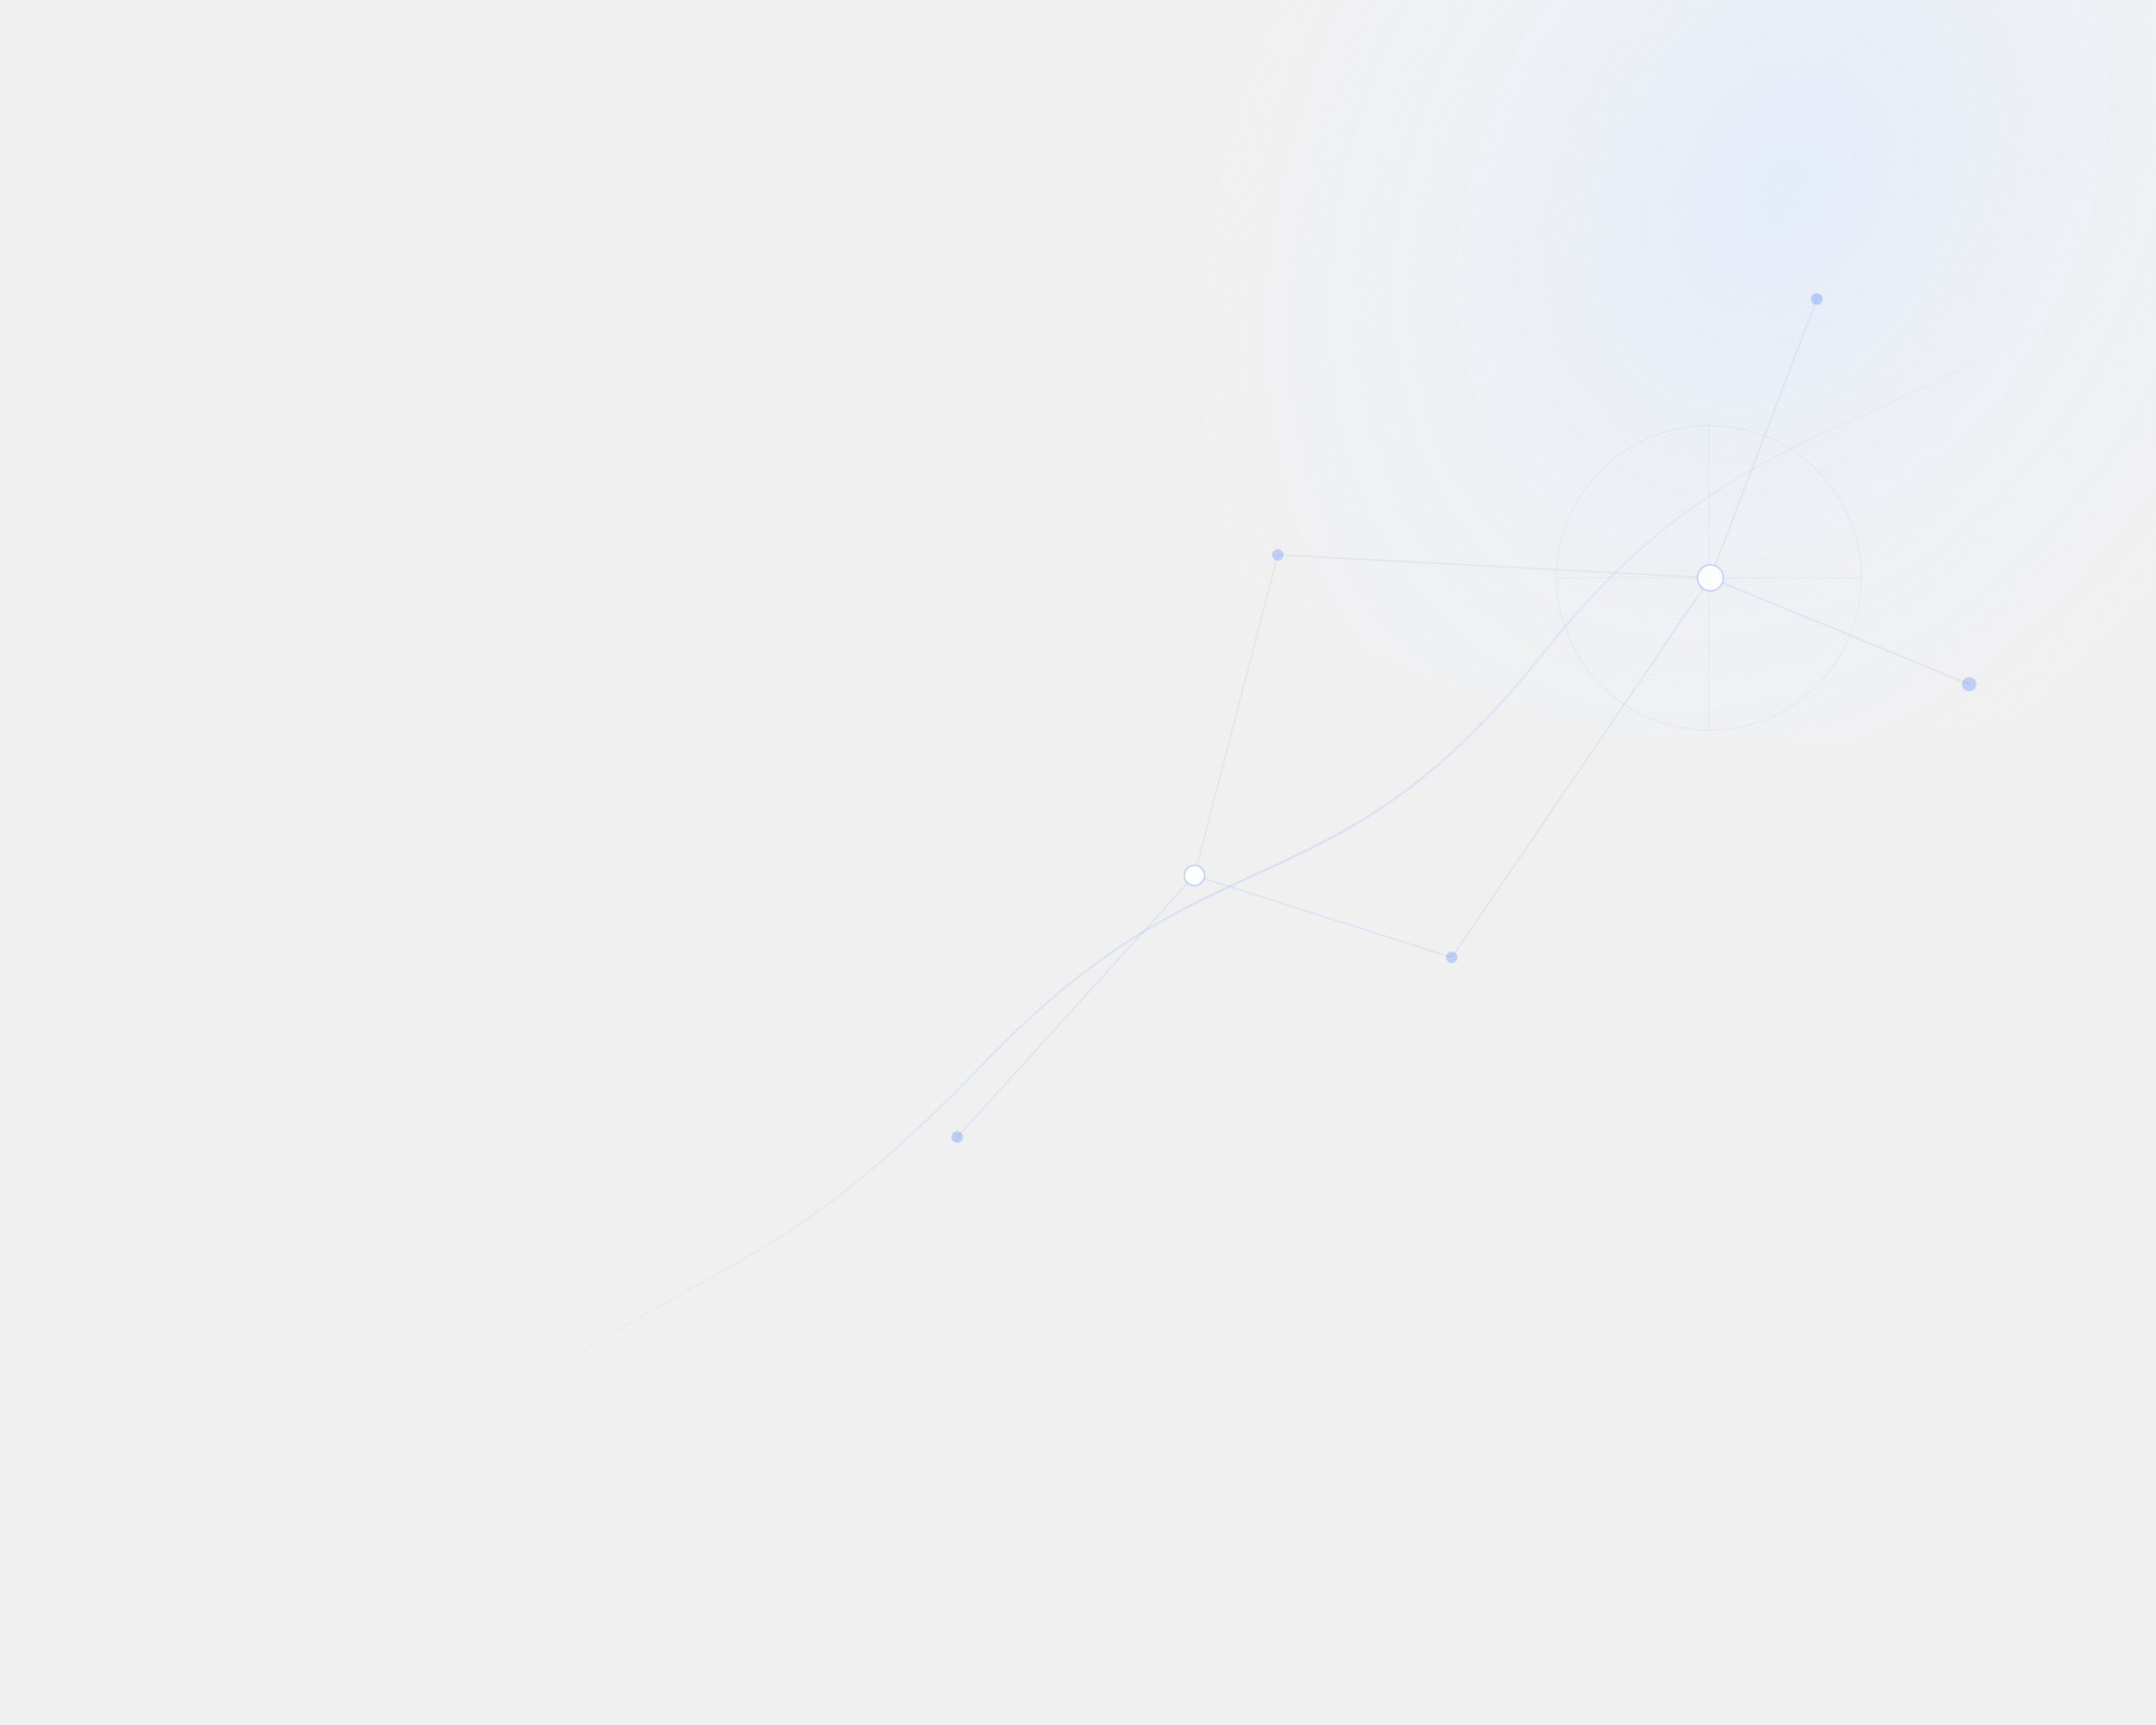
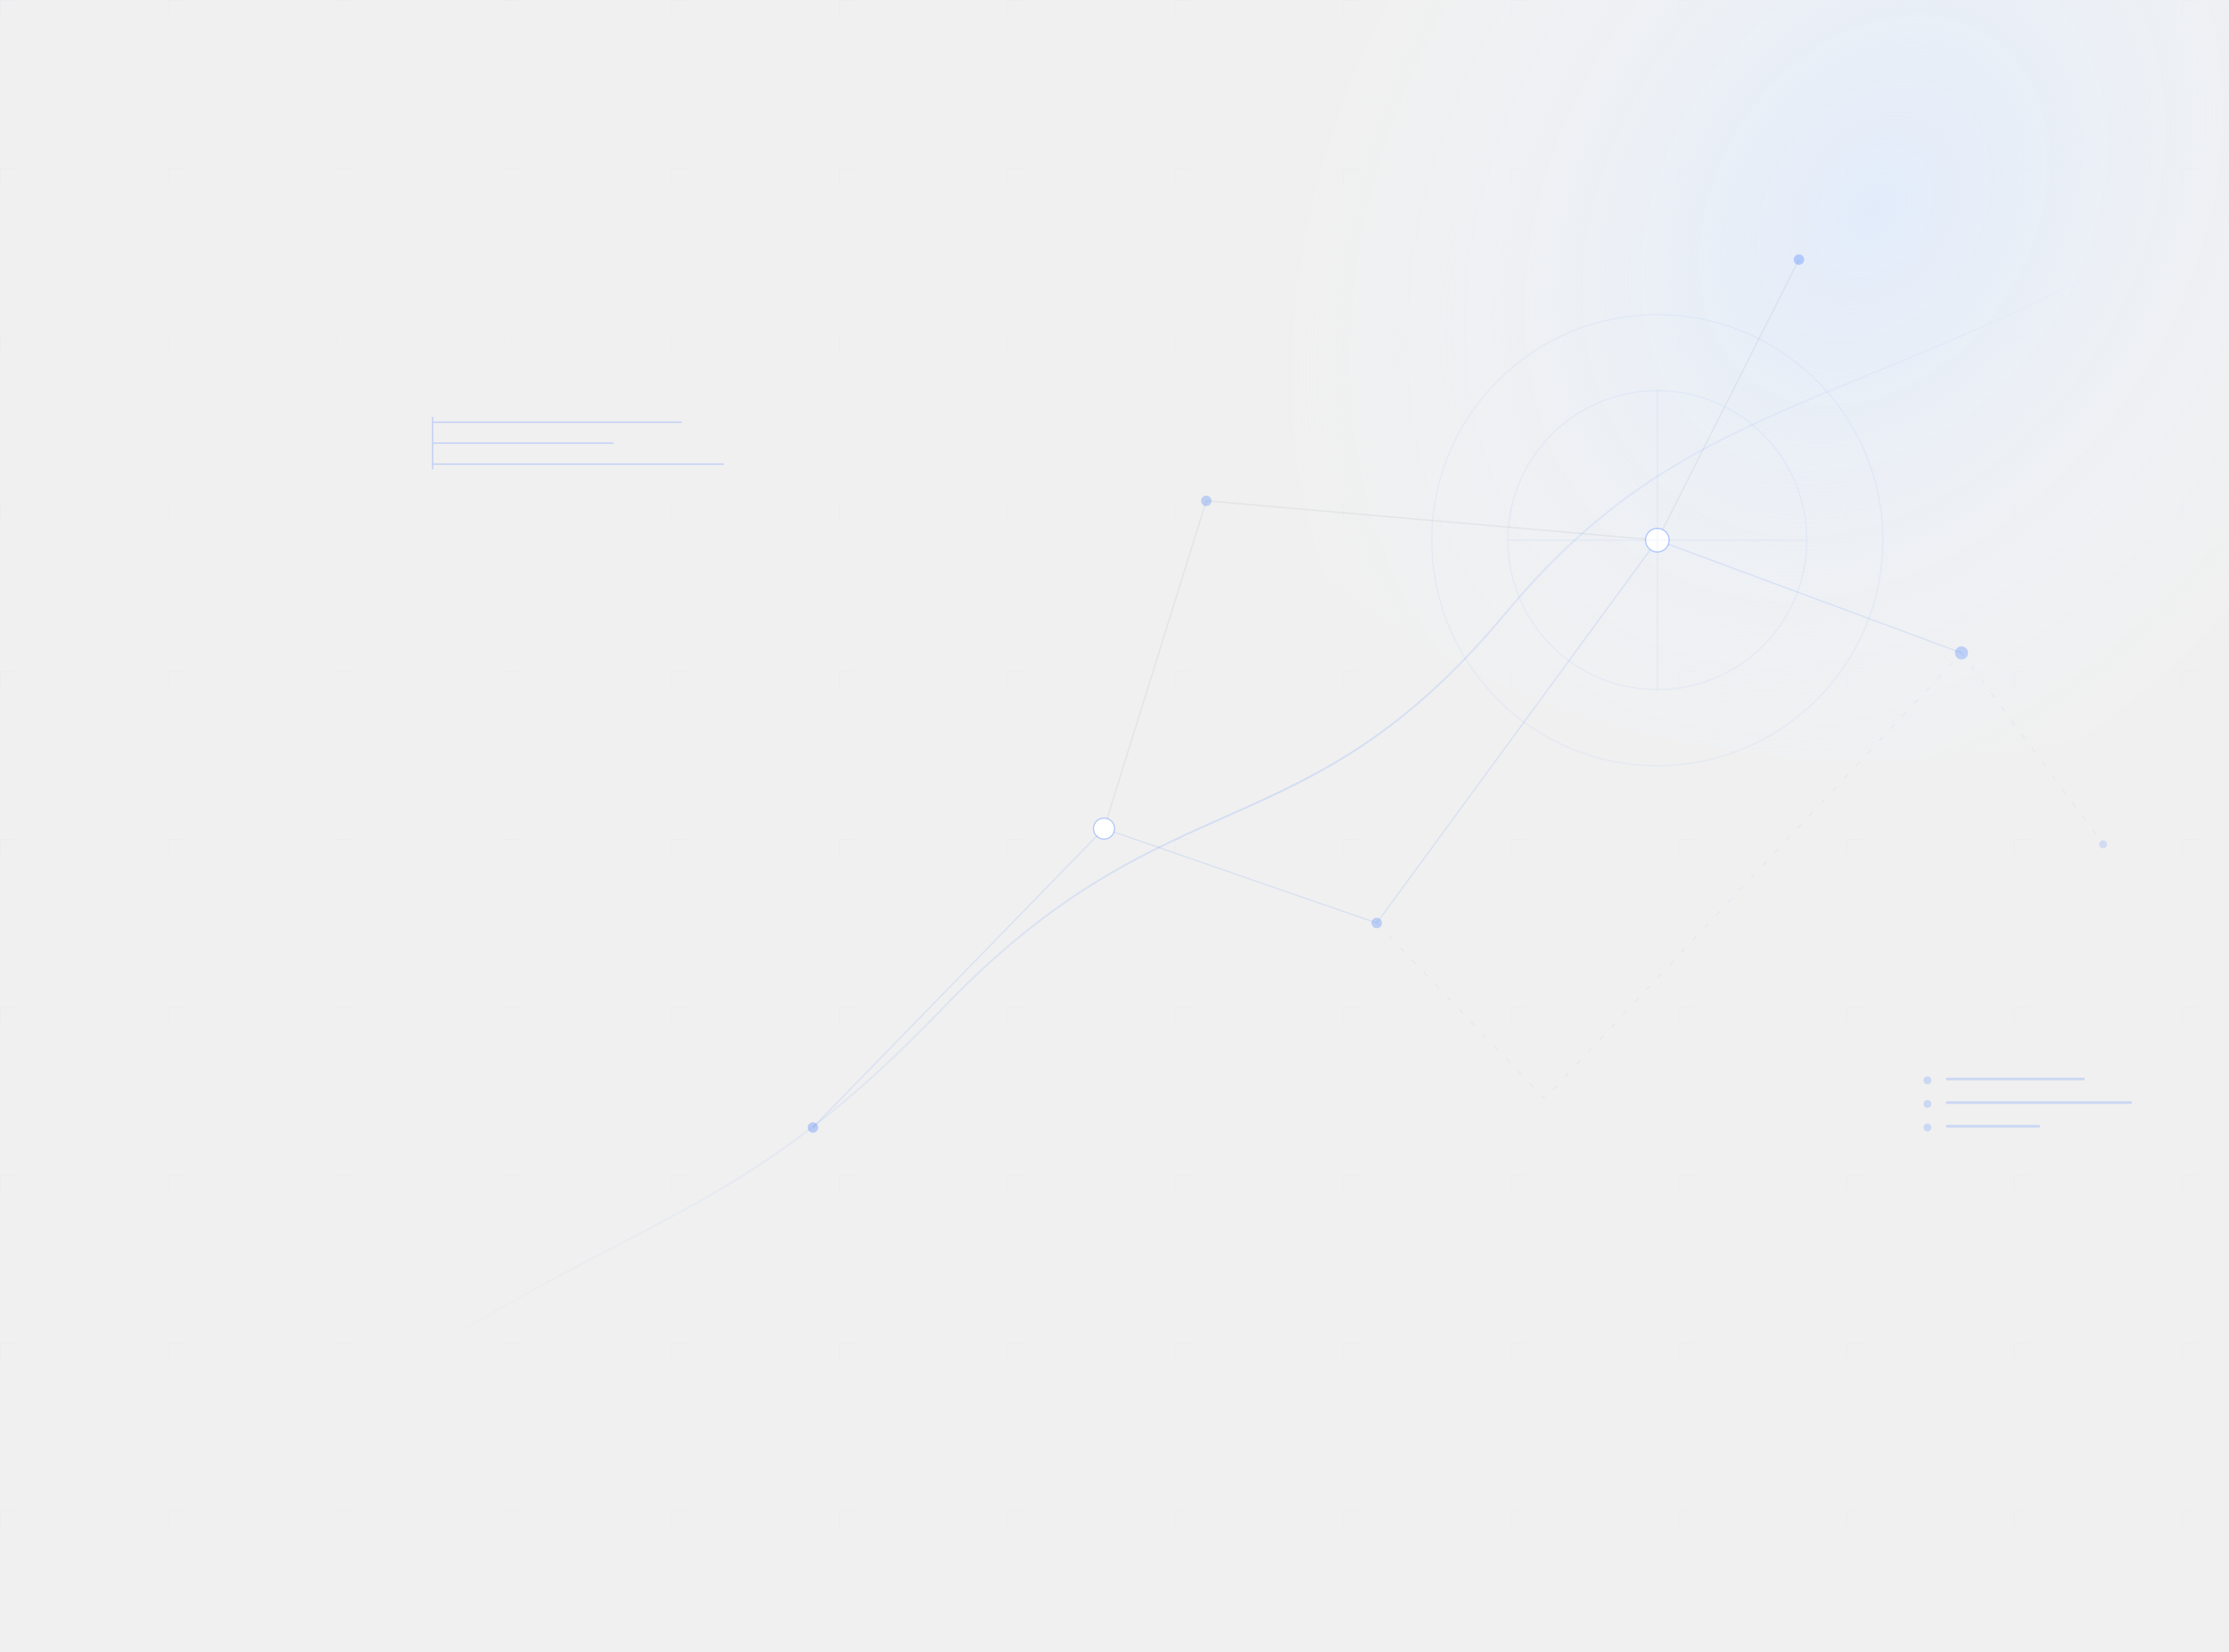
- <svg xmlns="http://www.w3.org/2000/svg" width="1500" height="1200" viewBox="0 0 1500 1200" fill="none">
+ <svg xmlns="http://www.w3.org/2000/svg" width="1700" height="1260" viewBox="0 0 1700 1260" fill="none">
  <defs>
-     <linearGradient id="flow" x1="335" y1="980" x2="1410" y2="190" gradientUnits="userSpaceOnUse">
+     <linearGradient id="flow" x1="330" y1="1080" x2="1580" y2="150" gradientUnits="userSpaceOnUse">
      <stop stop-color="#145CFF" stop-opacity="0" />
-       <stop offset=".5" stop-color="#145CFF" stop-opacity=".12" />
+       <stop offset=".52" stop-color="#145CFF" stop-opacity=".135" />
      <stop offset="1" stop-color="#145CFF" stop-opacity="0" />
    </linearGradient>
-     <radialGradient id="halo" cx="0" cy="0" r="1" gradientTransform="translate(1240 130) rotate(120) scale(520 390)" gradientUnits="userSpaceOnUse">
-       <stop stop-color="#DCEAFF" stop-opacity=".64" />
+     <radialGradient id="halo" cx="0" cy="0" r="1" gradientTransform="translate(1430 160) rotate(124) scale(560 420)" gradientUnits="userSpaceOnUse">
+       <stop stop-color="#DCEAFF" stop-opacity=".7" />
      <stop offset="1" stop-color="#F3F7FC" stop-opacity="0" />
    </radialGradient>
+     <pattern id="ticks" width="128" height="128" patternUnits="userSpaceOnUse">
+       <path d="M0 0H12M0 0V12" stroke="#145CFF" stroke-opacity=".027" />
+     </pattern>
  </defs>
-   <ellipse cx="1240" cy="130" rx="520" ry="390" fill="url(#halo)" />
-   <path d="M284 1020C504 862 528 902 687 737C846 572 927 639 1074 454C1221 269 1328 318 1553 137" stroke="url(#flow)" stroke-width="1.4" />
-   <path d="M666 791L831 609L1010 666L1190 402L1370 476" stroke="#145CFF" stroke-opacity=".09" />
-   <path d="M831 609L889 386L1190 402L1264 208" stroke="#0B2343" stroke-opacity=".055" />
-   <circle cx="666" cy="791" r="4" fill="#145CFF" fill-opacity=".24" />
-   <circle cx="831" cy="609" r="7" fill="white" stroke="#145CFF" stroke-opacity=".25" />
-   <circle cx="889" cy="386" r="4" fill="#145CFF" fill-opacity=".22" />
-   <circle cx="1010" cy="666" r="4" fill="#145CFF" fill-opacity=".22" />
-   <circle cx="1190" cy="402" r="9" fill="white" stroke="#145CFF" stroke-opacity=".26" />
-   <circle cx="1264" cy="208" r="4" fill="#145CFF" fill-opacity=".24" />
-   <circle cx="1370" cy="476" r="5" fill="#145CFF" fill-opacity=".22" />
-   <path d="M1189 295V509M1082 402H1296" stroke="#145CFF" stroke-opacity=".035" />
-   <circle cx="1189" cy="402" r="106" stroke="#145CFF" stroke-opacity=".045" />
+   <rect width="1700" height="1260" fill="url(#ticks)" />
+   <ellipse cx="1430" cy="160" rx="560" ry="420" fill="url(#halo)" />
+   <path d="M220 1100C486 915 548 947 720 768C892 589 994 653 1148 468C1302 283 1432 325 1768 112" stroke="url(#flow)" stroke-width="1.35" />
+   <path d="M620 860L842 632L1050 704L1264 412L1496 498" stroke="#145CFF" stroke-opacity=".105" />
+   <path d="M842 632L920 382L1264 412L1372 198" stroke="#0B2343" stroke-opacity=".06" />
+   <path d="M1050 704L1178 838L1496 498L1604 644" stroke="#145CFF" stroke-opacity=".048" stroke-dasharray="4 9" />
+   <circle cx="620" cy="860" r="4" fill="#145CFF" fill-opacity=".25" />
+   <circle cx="842" cy="632" r="8" fill="white" stroke="#145CFF" stroke-opacity=".28" />
+   <circle cx="920" cy="382" r="4" fill="#145CFF" fill-opacity=".23" />
+   <circle cx="1050" cy="704" r="4" fill="#145CFF" fill-opacity=".23" />
+   <circle cx="1264" cy="412" r="9" fill="white" stroke="#145CFF" stroke-opacity=".29" />
+   <circle cx="1372" cy="198" r="4" fill="#145CFF" fill-opacity=".25" />
+   <circle cx="1496" cy="498" r="5" fill="#145CFF" fill-opacity=".23" />
+   <circle cx="1604" cy="644" r="3" fill="#145CFF" fill-opacity=".14" />
+   <g stroke="#145CFF" stroke-opacity=".047">
+     <path d="M1264 298V526M1150 412H1378" />
+     <circle cx="1264" cy="412" r="114" />
+     <circle cx="1264" cy="412" r="172" />
+   </g>
+   <g opacity=".22" stroke="#145CFF">
+     <path d="M330 322H520M330 338H468M330 354H552" />
+     <path d="M330 318V358" />
+   </g>
+   <g opacity=".17" fill="#145CFF">
+     <circle cx="1470" cy="824" r="3" />
+     <rect x="1484" y="822" width="106" height="2" rx="1" />
+     <circle cx="1470" cy="842" r="3" />
+     <rect x="1484" y="840" width="142" height="2" rx="1" />
+     <circle cx="1470" cy="860" r="3" />
+     <rect x="1484" y="858" width="72" height="2" rx="1" />
+   </g>
</svg>
